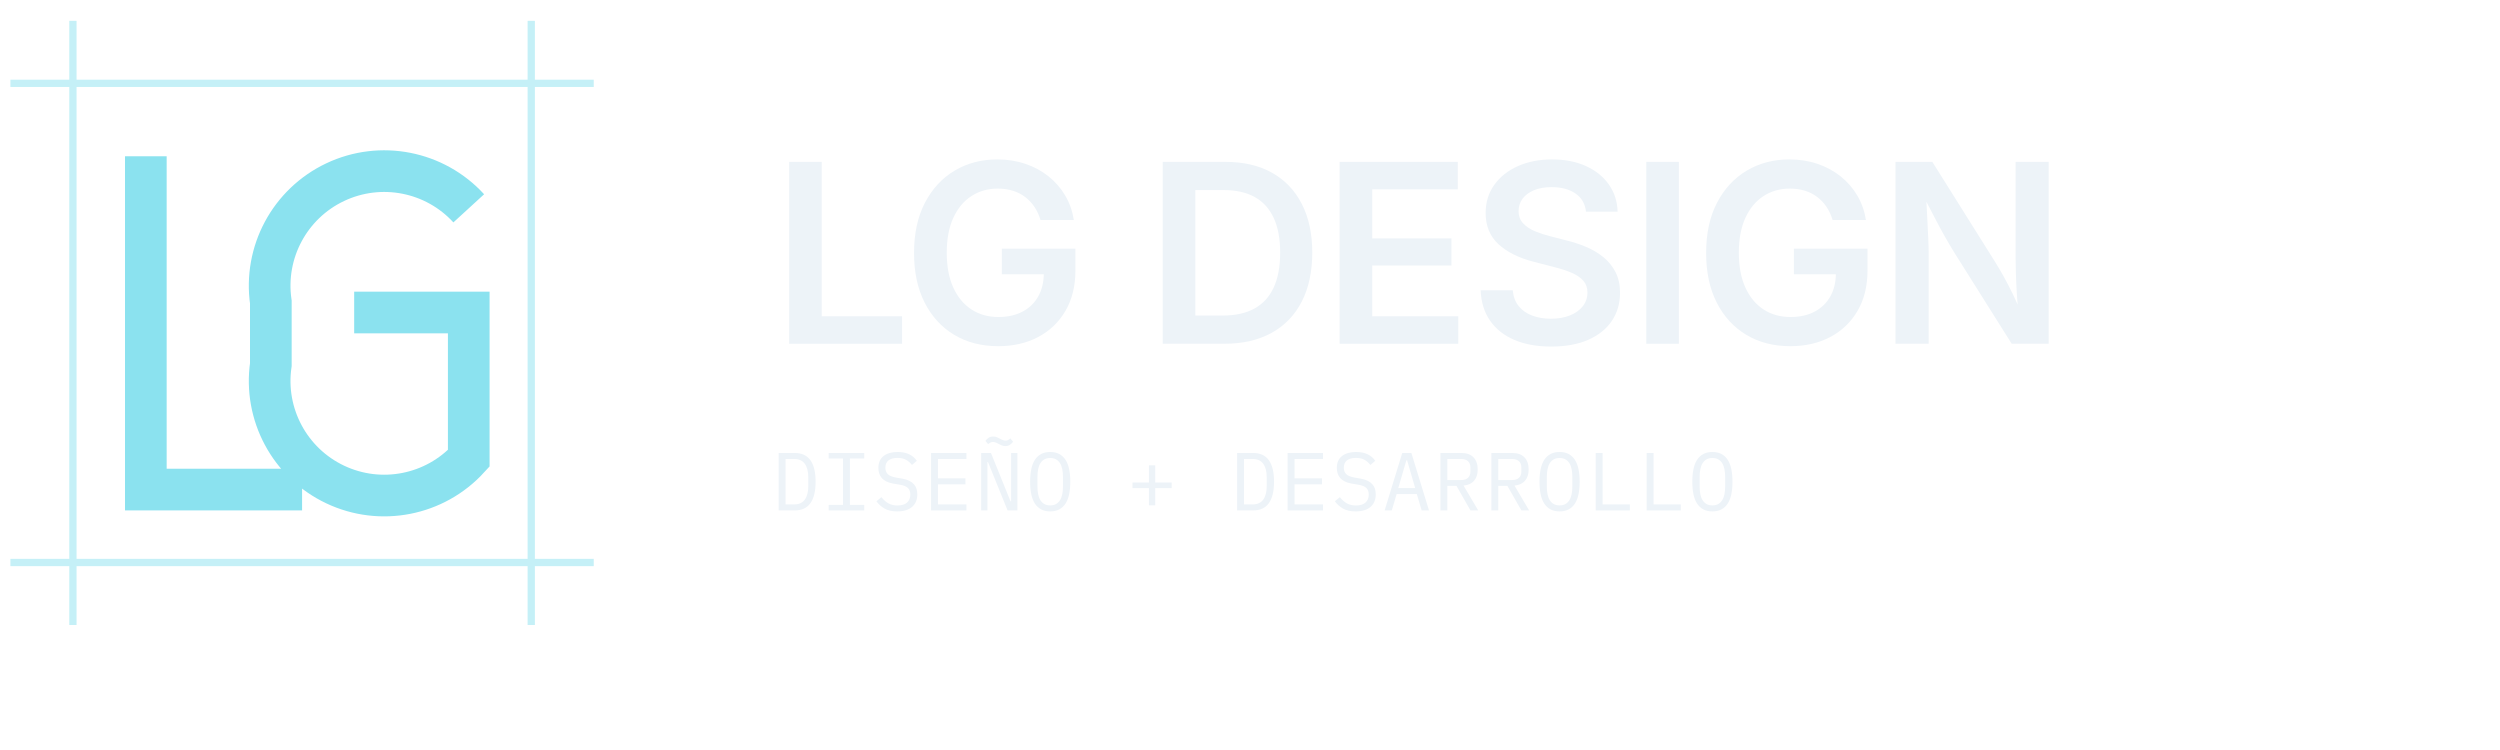
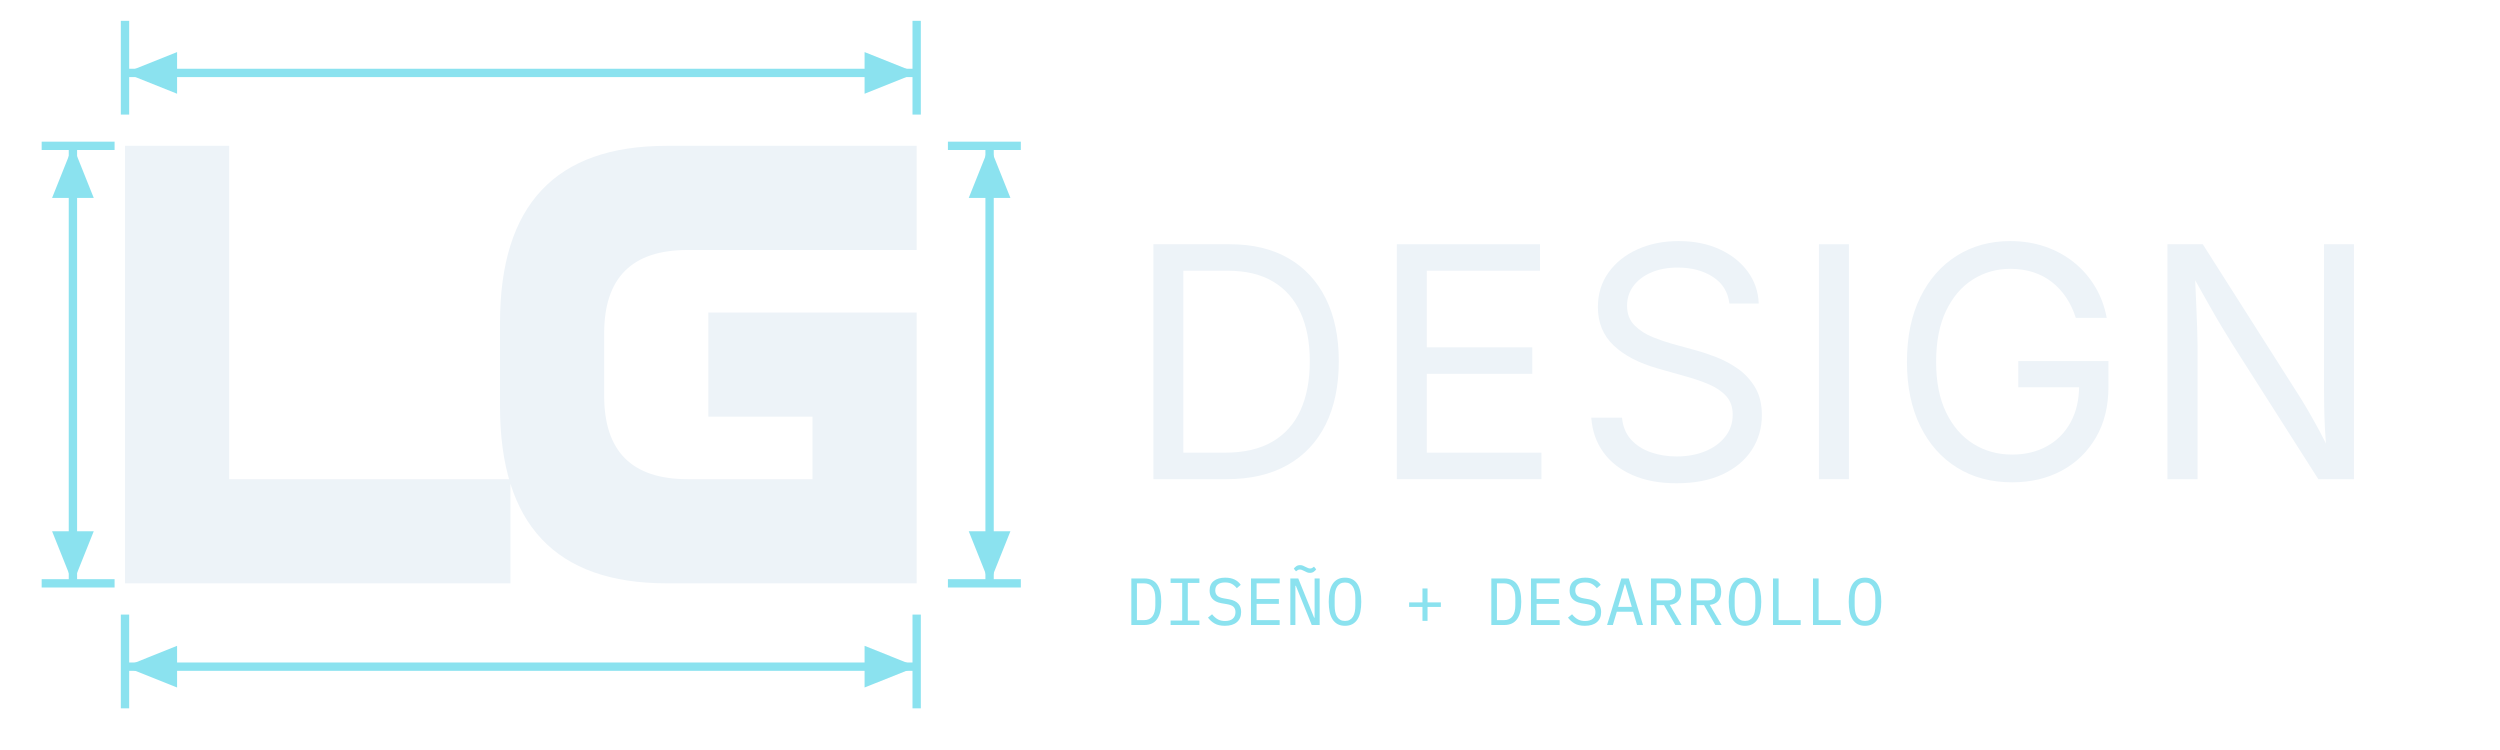
<svg xmlns="http://www.w3.org/2000/svg" width="240" height="72" viewBox="0 0 240 72" role="img" aria-label="LG Design">
-   <g fill="none" stroke="#8be2ef">
-     <path d="M1 8h56M7 2v58M1 54h56M51 2v58" stroke-width=".7" opacity=".5" />
-     <path d="M14 15v32h15m16-27a11 11 0 0 0-19 9v6a11 11 0 0 0 19 9V30H34" stroke-width="4" />
+   <g fill="#edf3f8">
+     <path d="M12 14h10v32h27v10H12zM64 14h24v10H66q-8 0-8 8v6q0 8 8 8h12v-6H68V30h20v26H64q-16 0-16-17v-8q0-17 16-17z" />
+   </g>
+   <g stroke="#8be2ef" stroke-width=".8" fill="none">
+     <path d="M12 2v9M88 2v9M12 7h76M4 14h7M4 56h7M7 14v42M91 14h7M91 56h7M95 14v42M12 59v9M88 59v9M12 64h76" />
+   </g>
+   <g fill="#8be2ef">
+     <path d="m12 7 5-2v4zm76 0-5-2v4zM7 14l-2 5h4zm0 42-2-5h4zM95 14l-2 5h4zm0 42-2-5h4zM12 64l5-2v4zm76 0-5-2v4z" />
  </g>
  <g fill="#edf3f8">
-     <path d="M150 0L150 1490L417 1490L417 225L1075 225L1075 0Z" transform="translate(74 33) scale(0.01171875 -0.01171875)" />
-     <path d="M793 -20Q587 -20 432 73Q277 166 190 337Q103 508 103 743Q103 984 192.5 1155.5Q282 1327 436 1418.5Q590 1510 785 1510Q908 1510 1014.5 1474Q1121 1438 1204.5 1371.5Q1288 1305 1341.5 1214Q1395 1123 1412 1014L1139 1014Q1121 1074 1089.5 1121Q1058 1168 1013.5 1202Q969 1236 912.5 1253.5Q856 1271 788 1271Q668 1271 573.5 1210Q479 1149 425 1032Q371 915 371 745Q371 577 425 459.5Q479 342 574 280.5Q669 219 794 219Q908 219 991.5 263Q1075 307 1120.5 388Q1166 469 1166 579L1227 569L822 569L822 779L1425 779L1425 600Q1425 409 1343.5 269.5Q1262 130 1119.5 55Q977 -20 793 -20Z" transform="translate(86.54063 33) scale(0.01171875 -0.01171875)" />
-     <path d="" transform="translate(104.1672 33) scale(0.01171875 -0.01171875)" />
-     <path d="M654 0L277 0L277 231L641 231Q797 231 901.5 288.5Q1006 346 1059 460.5Q1112 575 1112 747Q1112 917 1059 1031Q1006 1145 903.5 1202Q801 1259 648 1259L269 1259L269 1490L664 1490Q886 1490 1045 1401Q1204 1312 1289.5 1145Q1375 978 1375 747Q1375 514 1289.5 346.5Q1204 179 1042.5 89.5Q881 0 654 0ZM417 1490L417 0L150 0L150 1490Z" transform="translate(109.8641 33) scale(0.01171875 -0.01171875)" />
-     <path d="M150 0L150 1490L1118 1490L1118 1265L417 1265L417 863L1066 863L1066 641L417 641L417 225L1122 225L1122 0Z" transform="translate(126.8461 33) scale(0.01171875 -0.01171875)" />
-     <path d="M673 -23Q500 -23 372.5 31Q245 85 173 188Q101 291 95 438L358 438Q365 360 407 308Q449 256 518 230.5Q587 205 671 205Q759 205 826.5 232Q894 259 932 307.5Q970 356 970 420Q970 478 936.5 516Q903 554 842.5 580.5Q782 607 701 627L532 671Q345 719 240.5 816Q136 913 136 1071Q136 1203 207 1302Q278 1401 401 1455.5Q524 1510 680 1510Q839 1510 959 1455Q1079 1400 1146.5 1303Q1214 1206 1217 1082L958 1082Q948 1178 872.5 1230.5Q797 1283 676 1283Q592 1283 531.5 1257.5Q471 1232 438.5 1188Q406 1144 406 1087Q406 1025 444.5 985Q483 945 541.5 921Q600 897 660 882L799 846Q882 826 960 793Q1038 760 1100.5 709.5Q1163 659 1200 587Q1237 515 1237 418Q1237 287 1170 187.5Q1103 88 977 32.5Q851 -23 673 -23Z" transform="translate(141.0273 33) scale(0.01171875 -0.01171875)" />
-     <path d="M417 1490L417 0L150 0L150 1490Z" transform="translate(156.2867 33) scale(0.01171875 -0.01171875)" />
-     <path d="M793 -20Q587 -20 432 73Q277 166 190 337Q103 508 103 743Q103 984 192.5 1155.5Q282 1327 436 1418.5Q590 1510 785 1510Q908 1510 1014.5 1474Q1121 1438 1204.5 1371.5Q1288 1305 1341.5 1214Q1395 1123 1412 1014L1139 1014Q1121 1074 1089.5 1121Q1058 1168 1013.5 1202Q969 1236 912.5 1253.5Q856 1271 788 1271Q668 1271 573.5 1210Q479 1149 425 1032Q371 915 371 745Q371 577 425 459.5Q479 342 574 280.5Q669 219 794 219Q908 219 991.5 263Q1075 307 1120.5 388Q1166 469 1166 579L1227 569L822 569L822 779L1425 779L1425 600Q1425 409 1343.5 269.5Q1262 130 1119.5 55Q977 -20 793 -20Z" transform="translate(162.5813 33) scale(0.01171875 -0.01171875)" />
-     <path d="M150 0L150 1490L452 1490L967 669Q999 618 1035 553.5Q1071 489 1110 409.5Q1149 330 1187 233L1157 233Q1150 317 1144.5 405.5Q1139 494 1136.5 573.5Q1134 653 1134 708L1134 1490L1405 1490L1405 0L1102 0L637 739Q593 810 554 879Q515 948 470 1035Q425 1122 361 1245L399 1245Q405 1136 410 1038.5Q415 941 418.5 864Q422 787 422 740L422 0Z" transform="translate(180.2078 33) scale(0.01171875 -0.01171875)" />
+     <path d="M645 0L285 0L285 168L633 168Q815 168 934.5 237.5Q1054 307 1113 437Q1172 567 1172 748Q1172 927 1113.5 1055.5Q1055 1184 939.5 1253Q824 1322 651 1322L277 1322L277 1490L664 1490Q882 1490 1036.5 1401Q1191 1312 1273.5 1145.5Q1356 979 1356 748Q1356 515 1273 347.5Q1190 180 1031 90Q872 0 645 0ZM370 1490L370 0L180 0L180 1490Z" transform="translate(108 46) scale(0.01513672 -0.01513672)" />
+     <path d="M180 0L180 1490L1088 1490L1088 1322L370 1322L370 836L1039 836L1039 668L370 668L370 168L1097 168L1097 0Z" transform="translate(131.3721 46) scale(0.01513672 -0.01513672)" />
+     <path d="M657 -26Q496 -26 377.5 26Q259 78 192 171.5Q125 265 116 390L311 390Q319 306 368 251.5Q417 197 493.5 170.5Q570 144 657 144Q758 144 838.5 177Q919 210 966 270Q1013 330 1013 409Q1013 481 972.5 526Q932 571 865 600Q798 629 718 651L538 702Q358 753 258 848Q158 943 158 1091Q158 1217 226 1311.5Q294 1406 410 1458Q526 1510 670 1510Q817 1510 930 1458Q1043 1406 1108.5 1316.5Q1174 1227 1178 1114L992 1114Q979 1223 888 1282.5Q797 1342 664 1342Q568 1342 495.5 1310.5Q423 1279 383 1224.5Q343 1170 343 1100Q343 1022 391.5 974.5Q440 927 506.5 900.5Q573 874 627 859L776 818Q836 802 908.5 774Q981 746 1047 699.5Q1113 653 1155.5 581.5Q1198 510 1198 406Q1198 284 1134.5 186Q1071 88 950 31Q829 -26 657 -26Z" transform="translate(151.0054 46) scale(0.01513672 -0.01513672)" />
+     <path d="M370 1490L370 0L180 0L180 1490Z" transform="translate(171.895 46) scale(0.01513672 -0.01513672)" />
+     <path d="M789 -20Q590 -20 440 73Q290 166 206 337.5Q122 509 122 744Q122 981 206 1152.5Q290 1324 438 1417Q586 1510 777 1510Q895 1510 997.5 1475Q1100 1440 1181 1375Q1262 1310 1315.5 1220.5Q1369 1131 1389 1023L1193 1023Q1170 1095 1132 1152Q1094 1209 1041.5 1250Q989 1291 923 1312.5Q857 1334 778 1334Q647 1334 540 1266.5Q433 1199 370 1067.5Q307 936 307 744Q307 554 370.5 423Q434 292 543 224Q652 156 789 156Q915 156 1011 209.5Q1107 263 1160.5 361.5Q1214 460 1214 594L1271 583L828 583L828 749L1400 749L1400 586Q1400 401 1321 265Q1242 129 1104.5 54.5Q967 -20 789 -20Z" transform="translate(181.2202 46) scale(0.01513672 -0.01513672)" />
+     <path d="M180 0L180 1490L404 1490L1010 537Q1034 500 1068 442Q1102 384 1141.5 311Q1181 238 1219 155L1192 155Q1183 241 1179 319.5Q1175 398 1174 464Q1173 530 1173 576L1173 1490L1363 1490L1363 0L1137 0L597 848Q560 907 522.5 969.5Q485 1032 437 1117.5Q389 1203 318 1329L353 1329Q358 1218 362 1124Q366 1030 368.5 960Q371 890 371 850L371 0Z" transform="translate(205.3491 46) scale(0.01513672 -0.01513672)" />
  </g>
-   <g fill="#edf3f8">
-     <path d="M95 698L290 698Q418 698 481 610Q544 522 544 349Q544 176 481 88Q418 0 290 0L95 0ZM286 73Q370 73 412.5 131Q455 189 455 295L455 403Q455 509 412.5 567Q370 625 286 625L179 625L179 73Z" transform="translate(74 49) scale(0.0079 -0.0079)" />
-     <path d="M84 0L84 67L258 67L258 631L84 631L84 698L516 698L516 631L342 631L342 67L516 67L516 0Z" transform="translate(78.89 49) scale(0.0079 -0.0079)" />
-     <path d="M298 -12Q204 -12 144 22.5Q84 57 45 111L106 161Q147 110 192.5 85Q238 60 301 60Q377 60 417 95Q457 130 457 193Q457 244 428 272.5Q399 301 327 313L249 326Q198 335 163.5 353Q129 371 108 396.5Q87 422 78 452.5Q69 483 69 516Q69 612 132 661Q195 710 302 710Q386 710 443.5 682Q501 654 536 603L477 552Q448 590 407 614Q366 638 301 638Q230 638 192 608Q154 578 154 518Q154 471 182.5 441.5Q211 412 285 399L360 386Q411 377 446 359Q481 341 502.5 316Q524 291 533 260Q542 229 542 195Q542 98 478.5 43Q415 -12 298 -12Z" transform="translate(83.78 49) scale(0.0079 -0.0079)" />
-     <path d="M90 0L90 698L520 698L520 625L174 625L174 390L508 390L508 317L174 317L174 73L520 73L520 0Z" transform="translate(88.67 49) scale(0.0079 -0.0079)" />
-     <path d="M163 588L156 588L156 0L80 0L80 698L199 698L437 110L444 110L444 698L520 698L520 0L401 0ZM373 782Q347 782 328 791Q309 800 293 808Q269 821 252.5 826.5Q236 832 223 832Q206 832 193 825Q180 818 165 805L132 845Q146 865 169 881.5Q192 898 227 898Q253 898 272 889Q291 880 307 872Q331 859 347.5 853.5Q364 848 377 848Q394 848 407 855Q420 862 435 875L468 835Q454 815 431 798.5Q408 782 373 782Z" transform="translate(93.56 49) scale(0.0079 -0.0079)" />
-     <path d="M300 -12Q236 -12 190 12.5Q144 37 114 83Q84 129 70 196Q56 263 56 349Q56 434 70 501.5Q84 569 114 615Q144 661 190 685.5Q236 710 300 710Q364 710 410 685.5Q456 661 486 615Q516 569 530 501.5Q544 434 544 349Q544 263 530 196Q516 129 486 83Q456 37 410 12.5Q364 -12 300 -12ZM300 61Q342 61 371 77.5Q400 94 419 124Q438 154 446.5 196.5Q455 239 455 292L455 406Q455 458 446.5 501Q438 544 419 574Q400 604 371 620.5Q342 637 300 637Q258 637 229 620.5Q200 604 181 574Q162 544 153.5 501Q145 458 145 406L145 292Q145 239 153.5 196.5Q162 154 181 124Q200 94 229 77.5Q258 61 300 61Z" transform="translate(98.45 49) scale(0.0079 -0.0079)" />
-     <path d="" transform="translate(103.34 49) scale(0.0079 -0.0079)" />
-     <path d="M262 62L262 271L62 271L62 339L262 339L262 548L338 548L338 339L538 339L538 271L338 271L338 62Z" transform="translate(108.23 49) scale(0.0079 -0.0079)" />
-     <path d="" transform="translate(113.12 49) scale(0.0079 -0.0079)" />
-     <path d="M95 698L290 698Q418 698 481 610Q544 522 544 349Q544 176 481 88Q418 0 290 0L95 0ZM286 73Q370 73 412.5 131Q455 189 455 295L455 403Q455 509 412.5 567Q370 625 286 625L179 625L179 73Z" transform="translate(118.01 49) scale(0.0079 -0.0079)" />
-     <path d="M90 0L90 698L520 698L520 625L174 625L174 390L508 390L508 317L174 317L174 73L520 73L520 0Z" transform="translate(122.9 49) scale(0.0079 -0.0079)" />
-     <path d="M298 -12Q204 -12 144 22.5Q84 57 45 111L106 161Q147 110 192.5 85Q238 60 301 60Q377 60 417 95Q457 130 457 193Q457 244 428 272.5Q399 301 327 313L249 326Q198 335 163.5 353Q129 371 108 396.5Q87 422 78 452.5Q69 483 69 516Q69 612 132 661Q195 710 302 710Q386 710 443.5 682Q501 654 536 603L477 552Q448 590 407 614Q366 638 301 638Q230 638 192 608Q154 578 154 518Q154 471 182.5 441.5Q211 412 285 399L360 386Q411 377 446 359Q481 341 502.5 316Q524 291 533 260Q542 229 542 195Q542 98 478.5 43Q415 -12 298 -12Z" transform="translate(127.79 49) scale(0.0079 -0.0079)" />
-     <path d="M481 0L422 199L177 199L118 0L31 0L245 698L356 698L570 0ZM304 609L295 609L197 272L402 272Z" transform="translate(132.68 49) scale(0.0079 -0.0079)" />
-     <path d="M174 0L90 0L90 698L344 698Q441 698 492 645Q543 592 543 497Q543 412 499 361Q455 310 371 302L549 0L455 0L285 298L174 298ZM342 369Q395 369 424.5 395.5Q454 422 454 471L454 523Q454 572 424.5 598.5Q395 625 342 625L174 625L174 369Z" transform="translate(137.57 49) scale(0.0079 -0.0079)" />
-     <path d="M174 0L90 0L90 698L344 698Q441 698 492 645Q543 592 543 497Q543 412 499 361Q455 310 371 302L549 0L455 0L285 298L174 298ZM342 369Q395 369 424.5 395.5Q454 422 454 471L454 523Q454 572 424.5 598.5Q395 625 342 625L174 625L174 369Z" transform="translate(142.46 49) scale(0.0079 -0.0079)" />
-     <path d="M300 -12Q236 -12 190 12.5Q144 37 114 83Q84 129 70 196Q56 263 56 349Q56 434 70 501.5Q84 569 114 615Q144 661 190 685.5Q236 710 300 710Q364 710 410 685.5Q456 661 486 615Q516 569 530 501.5Q544 434 544 349Q544 263 530 196Q516 129 486 83Q456 37 410 12.5Q364 -12 300 -12ZM300 61Q342 61 371 77.5Q400 94 419 124Q438 154 446.5 196.5Q455 239 455 292L455 406Q455 458 446.5 501Q438 544 419 574Q400 604 371 620.5Q342 637 300 637Q258 637 229 620.5Q200 604 181 574Q162 544 153.5 501Q145 458 145 406L145 292Q145 239 153.5 196.5Q162 154 181 124Q200 94 229 77.5Q258 61 300 61Z" transform="translate(147.35 49) scale(0.0079 -0.0079)" />
-     <path d="M120 0L120 698L204 698L204 73L535 73L535 0Z" transform="translate(152.24 49) scale(0.0079 -0.0079)" />
-     <path d="M120 0L120 698L204 698L204 73L535 73L535 0Z" transform="translate(157.13 49) scale(0.0079 -0.0079)" />
-     <path d="M300 -12Q236 -12 190 12.5Q144 37 114 83Q84 129 70 196Q56 263 56 349Q56 434 70 501.5Q84 569 114 615Q144 661 190 685.5Q236 710 300 710Q364 710 410 685.5Q456 661 486 615Q516 569 530 501.5Q544 434 544 349Q544 263 530 196Q516 129 486 83Q456 37 410 12.5Q364 -12 300 -12ZM300 61Q342 61 371 77.5Q400 94 419 124Q438 154 446.5 196.5Q455 239 455 292L455 406Q455 458 446.5 501Q438 544 419 574Q400 604 371 620.5Q342 637 300 637Q258 637 229 620.5Q200 604 181 574Q162 544 153.5 501Q145 458 145 406L145 292Q145 239 153.5 196.5Q162 154 181 124Q200 94 229 77.5Q258 61 300 61Z" transform="translate(162.02 49) scale(0.0079 -0.0079)" />
+   <g fill="#8be2ef">
+     <path d="M95 698L290 698Q418 698 481 610Q544 522 544 349Q544 176 481 88Q418 0 290 0L95 0ZM286 73Q370 73 412.5 131Q455 189 455 295L455 403Q455 509 412.5 567Q370 625 286 625L179 625L179 73Z" transform="translate(108 60) scale(0.0064 -0.0064)" />
+     <path d="M84 0L84 67L258 67L258 631L84 631L84 698L516 698L516 631L342 631L342 67L516 67L516 0Z" transform="translate(111.84 60) scale(0.0064 -0.0064)" />
+     <path d="M298 -12Q204 -12 144 22.5Q84 57 45 111L106 161Q147 110 192.5 85Q238 60 301 60Q377 60 417 95Q457 130 457 193Q457 244 428 272.5Q399 301 327 313L249 326Q198 335 163.5 353Q129 371 108 396.5Q87 422 78 452.5Q69 483 69 516Q69 612 132 661Q195 710 302 710Q386 710 443.5 682Q501 654 536 603L477 552Q448 590 407 614Q366 638 301 638Q230 638 192 608Q154 578 154 518Q154 471 182.5 441.5Q211 412 285 399L360 386Q411 377 446 359Q481 341 502.5 316Q524 291 533 260Q542 229 542 195Q542 98 478.5 43Q415 -12 298 -12Z" transform="translate(115.68 60) scale(0.0064 -0.0064)" />
+     <path d="M90 0L90 698L520 698L520 625L174 625L174 390L508 390L508 317L174 317L174 73L520 73L520 0Z" transform="translate(119.52 60) scale(0.0064 -0.0064)" />
+     <path d="M163 588L156 588L156 0L80 0L80 698L199 698L437 110L444 110L444 698L520 698L520 0L401 0ZM373 782Q347 782 328 791Q309 800 293 808Q269 821 252.5 826.5Q236 832 223 832Q206 832 193 825Q180 818 165 805L132 845Q146 865 169 881.5Q192 898 227 898Q253 898 272 889Q291 880 307 872Q331 859 347.5 853.5Q364 848 377 848Q394 848 407 855Q420 862 435 875L468 835Q454 815 431 798.5Q408 782 373 782Z" transform="translate(123.36 60) scale(0.0064 -0.0064)" />
+     <path d="M300 -12Q236 -12 190 12.5Q144 37 114 83Q84 129 70 196Q56 263 56 349Q56 434 70 501.5Q84 569 114 615Q144 661 190 685.5Q236 710 300 710Q364 710 410 685.5Q456 661 486 615Q516 569 530 501.5Q544 434 544 349Q544 263 530 196Q516 129 486 83Q456 37 410 12.5Q364 -12 300 -12ZM300 61Q342 61 371 77.5Q400 94 419 124Q438 154 446.5 196.5Q455 239 455 292L455 406Q455 458 446.5 501Q438 544 419 574Q400 604 371 620.5Q342 637 300 637Q258 637 229 620.5Q200 604 181 574Q162 544 153.5 501Q145 458 145 406L145 292Q145 239 153.5 196.5Q162 154 181 124Q200 94 229 77.5Q258 61 300 61Z" transform="translate(127.2 60) scale(0.0064 -0.0064)" />
+     <path d="" transform="translate(131.04 60) scale(0.0064 -0.0064)" />
+     <path d="M262 62L262 271L62 271L62 339L262 339L262 548L338 548L338 339L538 339L538 271L338 271L338 62Z" transform="translate(134.88 60) scale(0.0064 -0.0064)" />
+     <path d="" transform="translate(138.72 60) scale(0.0064 -0.0064)" />
+     <path d="M95 698L290 698Q418 698 481 610Q544 522 544 349Q544 176 481 88Q418 0 290 0L95 0ZM286 73Q370 73 412.5 131Q455 189 455 295L455 403Q455 509 412.5 567Q370 625 286 625L179 625L179 73Z" transform="translate(142.56 60) scale(0.0064 -0.0064)" />
+     <path d="M90 0L90 698L520 698L520 625L174 625L174 390L508 390L508 317L174 317L174 73L520 73L520 0Z" transform="translate(146.4 60) scale(0.0064 -0.0064)" />
+     <path d="M298 -12Q204 -12 144 22.5Q84 57 45 111L106 161Q147 110 192.5 85Q238 60 301 60Q377 60 417 95Q457 130 457 193Q457 244 428 272.5Q399 301 327 313L249 326Q198 335 163.5 353Q129 371 108 396.5Q87 422 78 452.5Q69 483 69 516Q69 612 132 661Q195 710 302 710Q386 710 443.5 682Q501 654 536 603L477 552Q448 590 407 614Q366 638 301 638Q230 638 192 608Q154 578 154 518Q154 471 182.5 441.5Q211 412 285 399L360 386Q411 377 446 359Q481 341 502.5 316Q524 291 533 260Q542 229 542 195Q542 98 478.5 43Q415 -12 298 -12Z" transform="translate(150.24 60) scale(0.0064 -0.0064)" />
+     <path d="M481 0L422 199L177 199L118 0L31 0L245 698L356 698L570 0ZM304 609L295 609L197 272L402 272Z" transform="translate(154.08 60) scale(0.0064 -0.0064)" />
+     <path d="M174 0L90 0L90 698L344 698Q441 698 492 645Q543 592 543 497Q543 412 499 361Q455 310 371 302L549 0L455 0L285 298L174 298ZM342 369Q395 369 424.5 395.5Q454 422 454 471L454 523Q454 572 424.5 598.5Q395 625 342 625L174 625L174 369Z" transform="translate(157.92 60) scale(0.0064 -0.0064)" />
+     <path d="M174 0L90 0L90 698L344 698Q441 698 492 645Q543 592 543 497Q543 412 499 361Q455 310 371 302L549 0L455 0L285 298L174 298ZM342 369Q395 369 424.5 395.5Q454 422 454 471L454 523Q454 572 424.5 598.5Q395 625 342 625L174 625L174 369Z" transform="translate(161.76 60) scale(0.0064 -0.0064)" />
+     <path d="M300 -12Q236 -12 190 12.5Q144 37 114 83Q84 129 70 196Q56 263 56 349Q56 434 70 501.5Q84 569 114 615Q144 661 190 685.5Q236 710 300 710Q364 710 410 685.5Q456 661 486 615Q516 569 530 501.5Q544 434 544 349Q544 263 530 196Q516 129 486 83Q456 37 410 12.5Q364 -12 300 -12ZM300 61Q342 61 371 77.5Q400 94 419 124Q438 154 446.5 196.5Q455 239 455 292L455 406Q455 458 446.5 501Q438 544 419 574Q400 604 371 620.5Q342 637 300 637Q258 637 229 620.5Q200 604 181 574Q162 544 153.5 501Q145 458 145 406L145 292Q145 239 153.5 196.5Q162 154 181 124Q200 94 229 77.5Q258 61 300 61Z" transform="translate(165.6 60) scale(0.0064 -0.0064)" />
+     <path d="M120 0L120 698L204 698L204 73L535 73L535 0Z" transform="translate(169.44 60) scale(0.0064 -0.0064)" />
+     <path d="M120 0L120 698L204 698L204 73L535 73L535 0Z" transform="translate(173.28 60) scale(0.0064 -0.0064)" />
+     <path d="M300 -12Q236 -12 190 12.5Q144 37 114 83Q84 129 70 196Q56 263 56 349Q56 434 70 501.5Q84 569 114 615Q144 661 190 685.5Q236 710 300 710Q364 710 410 685.5Q456 661 486 615Q516 569 530 501.5Q544 434 544 349Q544 263 530 196Q516 129 486 83Q456 37 410 12.5Q364 -12 300 -12ZM300 61Q342 61 371 77.5Q400 94 419 124Q438 154 446.5 196.5Q455 239 455 292L455 406Q455 458 446.5 501Q438 544 419 574Q400 604 371 620.5Q342 637 300 637Q258 637 229 620.5Q200 604 181 574Q162 544 153.5 501Q145 458 145 406L145 292Q145 239 153.5 196.5Q162 154 181 124Q200 94 229 77.5Q258 61 300 61Z" transform="translate(177.12 60) scale(0.0064 -0.0064)" />
  </g>
</svg>
